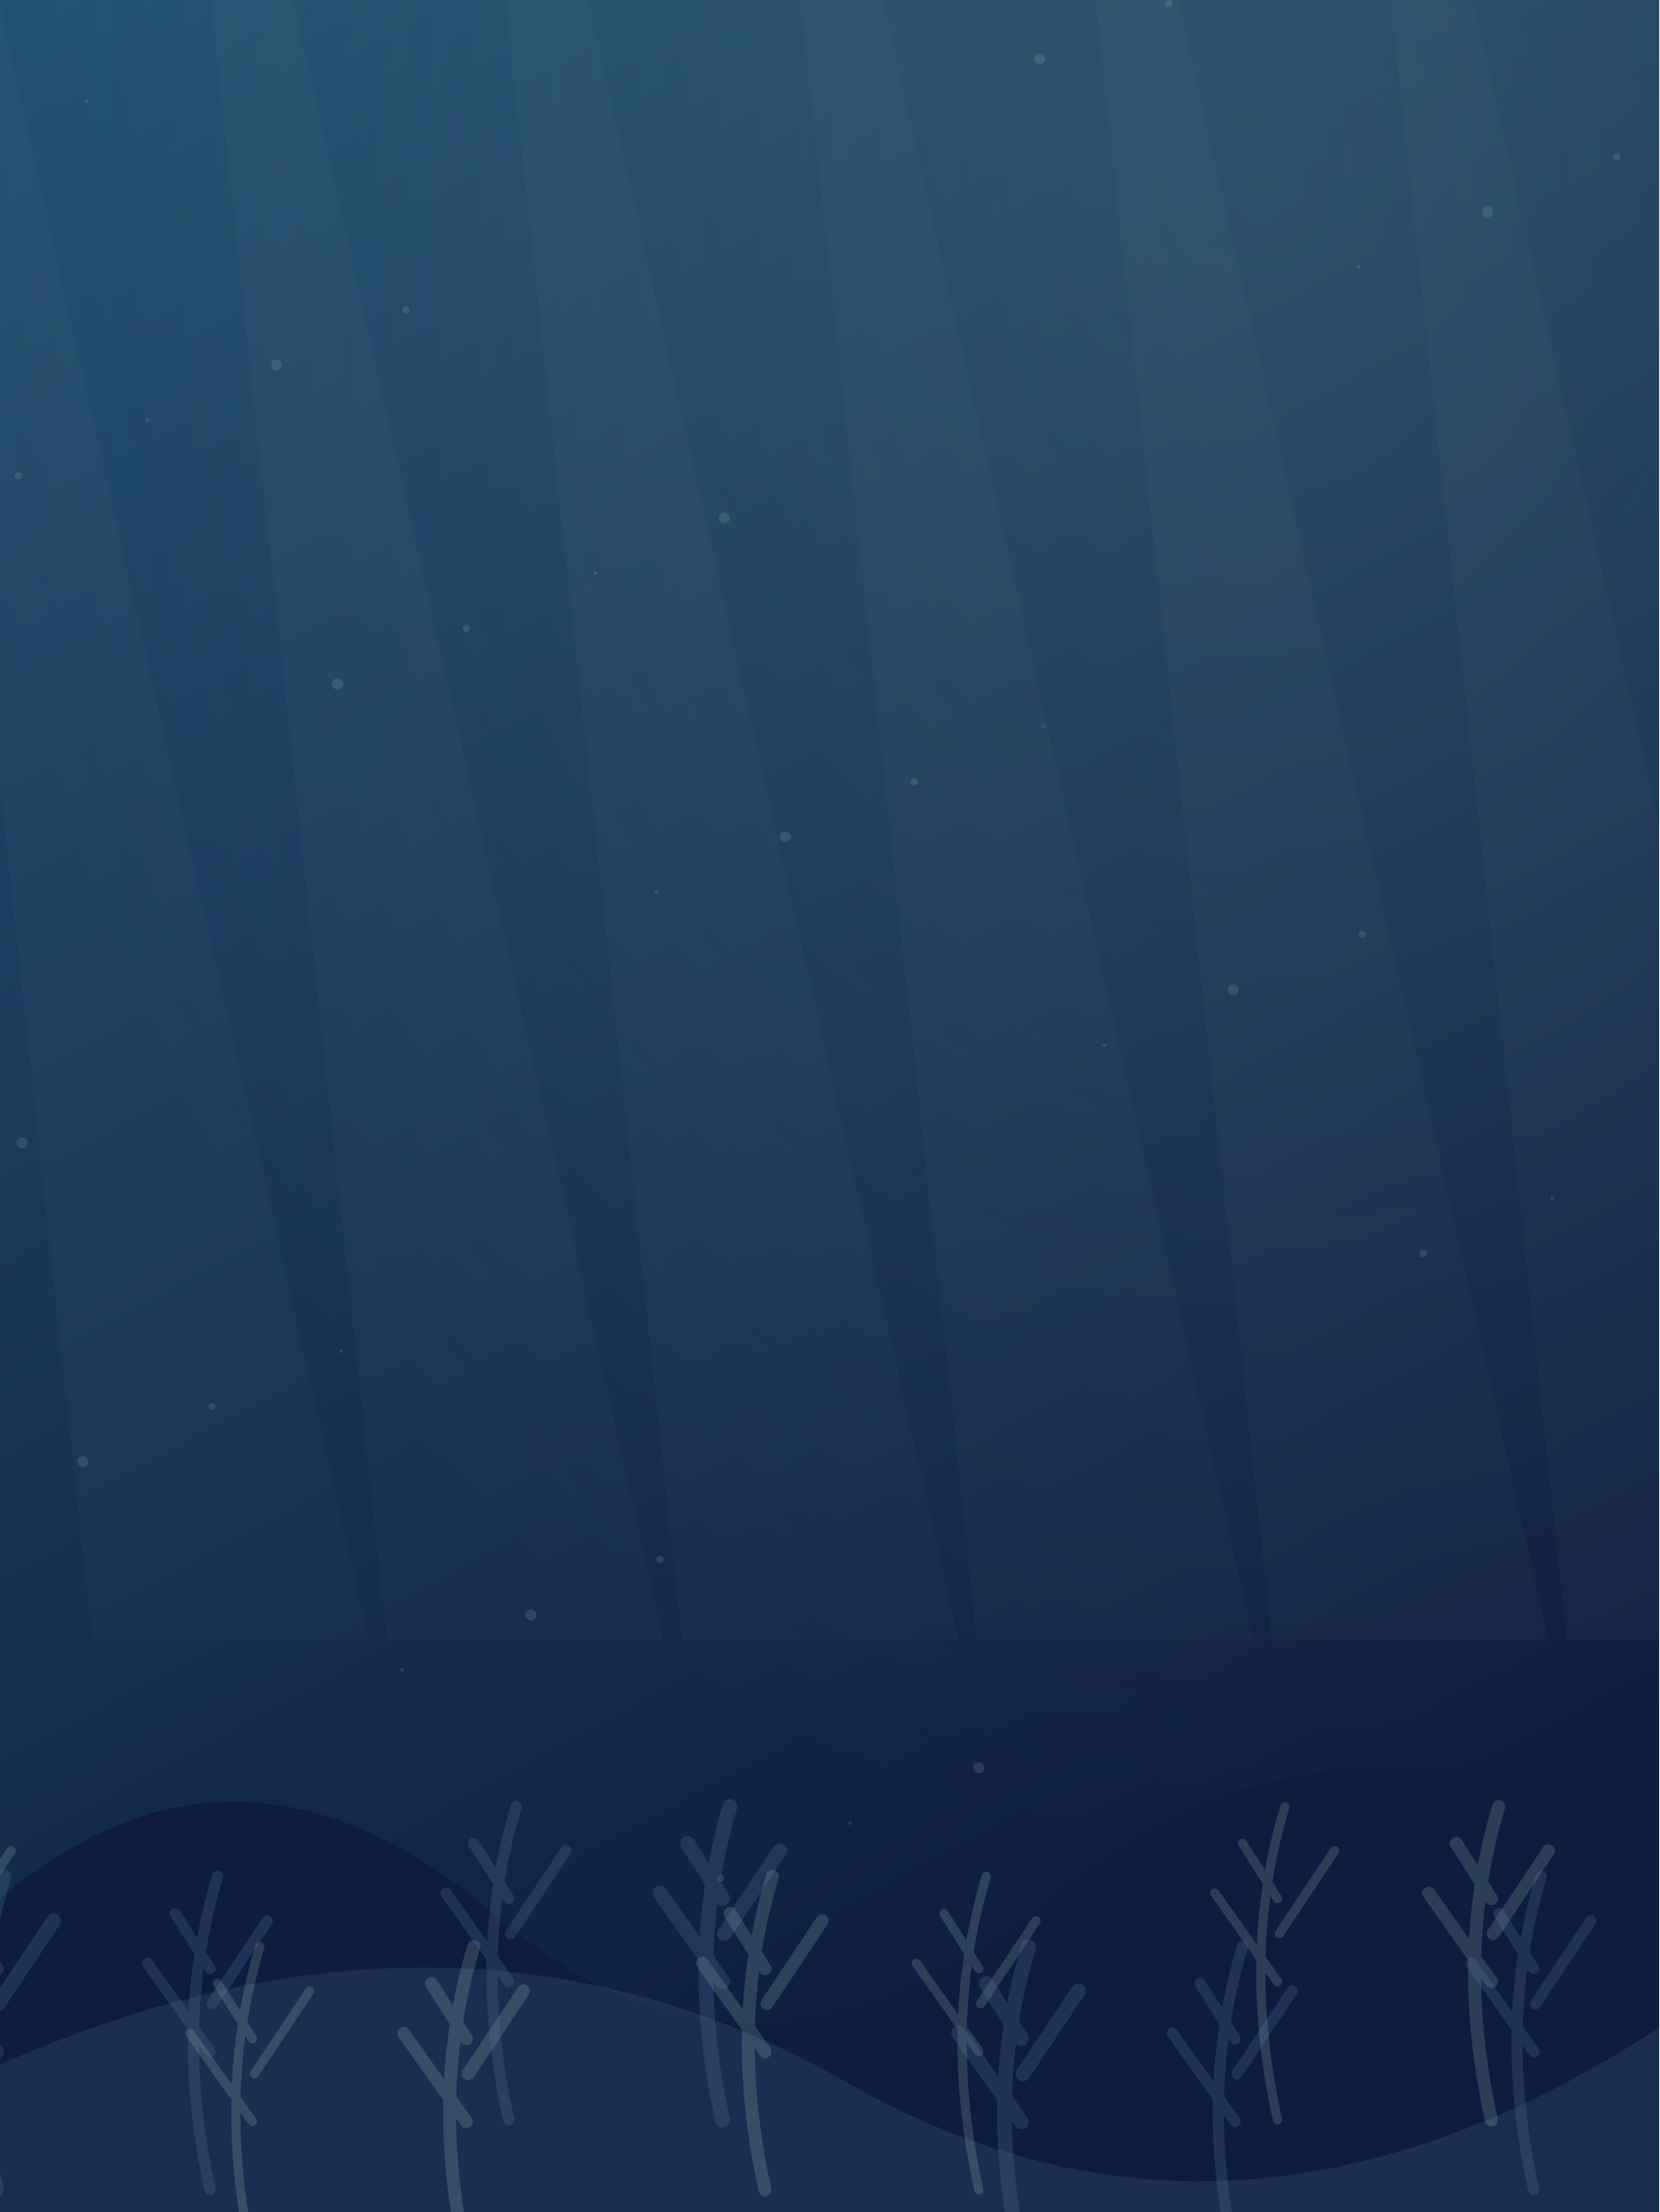
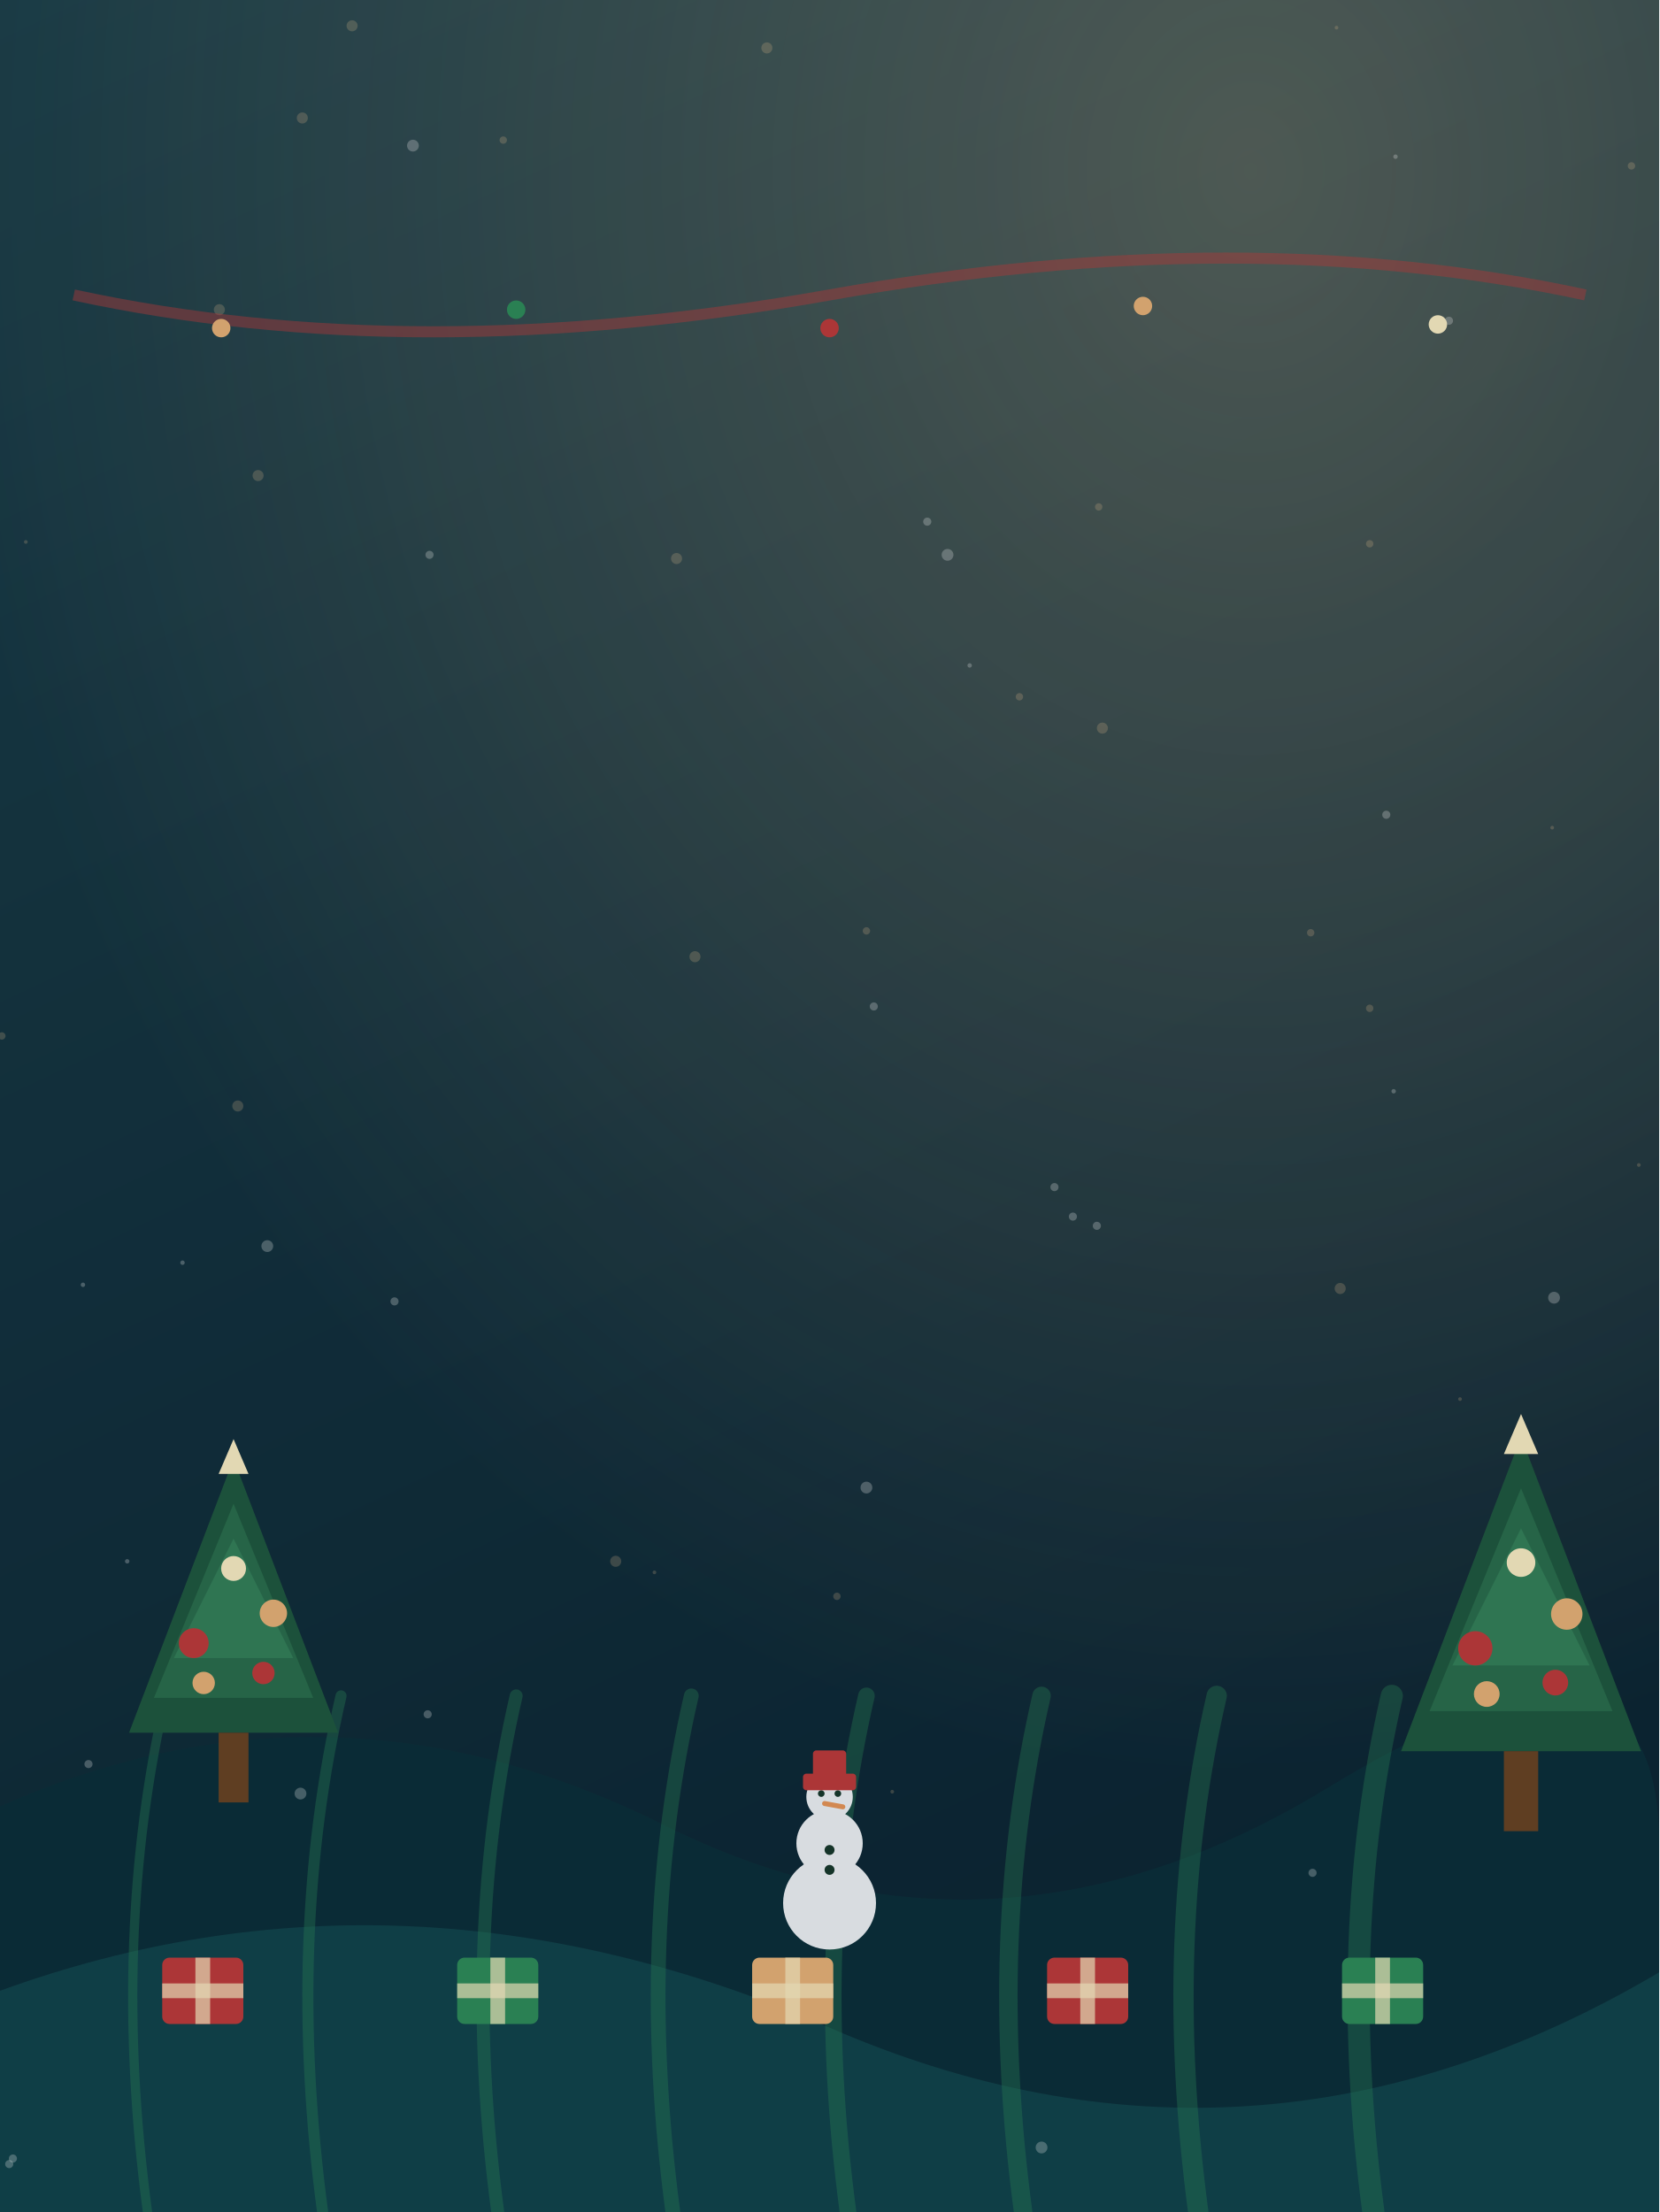
<svg xmlns="http://www.w3.org/2000/svg" viewBox="0 0 900 1200" preserveAspectRatio="xMidYMid slice">
  <defs>
-     <linearGradient id="sky" x2=".4" y2="1">
-       <stop stop-color="#2b6086" />
-       <stop offset="1" stop-color="#101e48" />
+     <linearGradient id="sky" x2=".35" y2="1">
+       <stop stop-color="#1a3f4a" />
+       <stop offset="1" stop-color="#0b2533" />
    </linearGradient>
    <radialGradient id="glow">
-       <stop stop-color="#b9e2d5" stop-opacity=".14" />
-       <stop offset="1" stop-color="#b9e2d5" stop-opacity="0" />
+       <stop stop-color="#ffd29a" stop-opacity=".28" />
+       <stop offset="1" stop-color="#ffd29a" stop-opacity="0" />
    </radialGradient>
  </defs>
  <path fill="url(#sky)" d="M0 0h900v1200H0Z" />
-   <ellipse cx="680" cy="100" rx="700" ry="900" fill="url(#glow)" />
-   <circle cx="47" cy="55" r="1" fill="#b9e2d5" opacity=".18" />
-   <circle cx="220" cy="168" r="2" fill="#b9e2d5" opacity=".18" />
-   <circle cx="393" cy="281" r="3" fill="#b9e2d5" opacity=".18" />
-   <circle cx="566" cy="394" r="1" fill="#b9e2d5" opacity=".18" />
-   <circle cx="739" cy="507" r="2" fill="#b9e2d5" opacity=".18" />
-   <circle cx="12" cy="620" r="3" fill="#b9e2d5" opacity=".18" />
-   <circle cx="185" cy="733" r="1" fill="#b9e2d5" opacity=".18" />
-   <circle cx="358" cy="846" r="2" fill="#b9e2d5" opacity=".18" />
-   <circle cx="531" cy="959" r="3" fill="#b9e2d5" opacity=".18" />
-   <circle cx="704" cy="1072" r="1" fill="#b9e2d5" opacity=".18" />
-   <circle cx="877" cy="85" r="2" fill="#b9e2d5" opacity=".18" />
-   <circle cx="150" cy="198" r="3" fill="#b9e2d5" opacity=".18" />
-   <circle cx="323" cy="311" r="1" fill="#b9e2d5" opacity=".18" />
-   <circle cx="496" cy="424" r="2" fill="#b9e2d5" opacity=".18" />
-   <circle cx="669" cy="537" r="3" fill="#b9e2d5" opacity=".18" />
-   <circle cx="842" cy="650" r="1" fill="#b9e2d5" opacity=".18" />
-   <circle cx="115" cy="763" r="2" fill="#b9e2d5" opacity=".18" />
-   <circle cx="288" cy="876" r="3" fill="#b9e2d5" opacity=".18" />
-   <circle cx="461" cy="989" r="1" fill="#b9e2d5" opacity=".18" />
-   <circle cx="634" cy="2" r="2" fill="#b9e2d5" opacity=".18" />
-   <circle cx="807" cy="115" r="3" fill="#b9e2d5" opacity=".18" />
-   <circle cx="80" cy="228" r="1" fill="#b9e2d5" opacity=".18" />
-   <circle cx="253" cy="341" r="2" fill="#b9e2d5" opacity=".18" />
-   <circle cx="426" cy="454" r="3" fill="#b9e2d5" opacity=".18" />
-   <circle cx="599" cy="567" r="1" fill="#b9e2d5" opacity=".18" />
-   <circle cx="772" cy="680" r="2" fill="#b9e2d5" opacity=".18" />
-   <circle cx="45" cy="793" r="3" fill="#b9e2d5" opacity=".18" />
-   <circle cx="218" cy="906" r="1" fill="#b9e2d5" opacity=".18" />
-   <circle cx="391" cy="1019" r="2" fill="#b9e2d5" opacity=".18" />
-   <circle cx="564" cy="32" r="3" fill="#b9e2d5" opacity=".18" />
-   <circle cx="737" cy="145" r="1" fill="#b9e2d5" opacity=".18" />
-   <circle cx="10" cy="258" r="2" fill="#b9e2d5" opacity=".18" />
-   <circle cx="183" cy="371" r="3" fill="#b9e2d5" opacity=".18" />
-   <circle cx="356" cy="484" r="1" fill="#b9e2d5" opacity=".18" />
-   <path d="M-50 -40h40l210 930h-150Z" fill="#b9e2d5" opacity=".035" />
-   <path d="M110 -40h40l210 930h-150Z" fill="#b9e2d5" opacity=".035" />
-   <path d="M270 -40h40l210 930h-150Z" fill="#b9e2d5" opacity=".035" />
-   <path d="M430 -40h40l210 930h-150Z" fill="#b9e2d5" opacity=".035" />
-   <path d="M590 -40h40l210 930h-150Z" fill="#b9e2d5" opacity=".035" />
-   <path d="M750 -40h40l210 930h-150Z" fill="#b9e2d5" opacity=".035" />
-   <path d="M910 -40h40l210 930h-150Z" fill="#b9e2d5" opacity=".035" />
-   <path d="M0 1030Q130 920 270 1040T570 1030T900 1010V1200H0Z" fill="#101e48" />
-   <path d="M0 1120Q250 1010 460 1130T900 1100V1200H0Z" fill="#789dcc" opacity=".17" />
-   <g stroke="#b9e2d5" stroke-width="5" fill="none" opacity=".22" stroke-linecap="round">
-     <path d="M-25 1150Q-45 1060 -21 980M-25 1075l-34-48m35 22 30-45M-25 1030l-19-30" />
+   <ellipse cx="680" cy="90" rx="720" ry="880" fill="url(#glow)" />
+   <circle cx="273" cy="76" r="2" fill="#ffd29a" opacity=".22" />
+   <circle cx="164" cy="64" r="3" fill="#ffd29a" opacity=".22" />
+   <circle cx="743" cy="547" r="2" fill="#ffd29a" opacity=".22" />
+   <circle cx="598" cy="395" r="3" fill="#ffd29a" opacity=".22" />
+   <circle cx="1" cy="562" r="2" fill="#ffd29a" opacity=".22" />
+   <circle cx="792" cy="759" r="1" fill="#ffd29a" opacity=".22" />
+   <circle cx="191" cy="14" r="3" fill="#ffd29a" opacity=".22" />
+   <circle cx="794" cy="1018" r="1" fill="#ffd29a" opacity=".22" />
+   <circle cx="885" cy="90" r="2" fill="#ffd29a" opacity=".22" />
+   <circle cx="728" cy="1029" r="3" fill="#ffd29a" opacity=".22" />
+   <circle cx="367" cy="303" r="3" fill="#ffd29a" opacity=".22" />
+   <circle cx="794" cy="1049" r="2" fill="#ffd29a" opacity=".22" />
+   <circle cx="129" cy="600" r="3" fill="#ffd29a" opacity=".22" />
+   <circle cx="596" cy="275" r="2" fill="#ffd29a" opacity=".22" />
+   <circle cx="119" cy="168" r="3" fill="#ffd29a" opacity=".22" />
+   <circle cx="842" cy="449" r="1" fill="#ffd29a" opacity=".22" />
+   <circle cx="889" cy="632" r="1" fill="#ffd29a" opacity=".22" />
+   <circle cx="484" cy="972" r="1" fill="#ffd29a" opacity=".22" />
+   <circle cx="727" cy="699" r="3" fill="#ffd29a" opacity=".22" />
+   <circle cx="470" cy="505" r="2" fill="#ffd29a" opacity=".22" />
+   <circle cx="725" cy="15" r="1" fill="#ffd29a" opacity=".22" />
+   <circle cx="148" cy="857" r="3" fill="#ffd29a" opacity=".22" />
+   <circle cx="711" cy="506" r="2" fill="#ffd29a" opacity=".22" />
+   <circle cx="14" cy="294" r="1" fill="#ffd29a" opacity=".22" />
+   <circle cx="377" cy="519" r="3" fill="#ffd29a" opacity=".22" />
+   <circle cx="416" cy="26" r="3" fill="#ffd29a" opacity=".22" />
+   <circle cx="743" cy="295" r="2" fill="#ffd29a" opacity=".22" />
+   <circle cx="334" cy="847" r="3" fill="#ffd29a" opacity=".22" />
+   <circle cx="553" cy="378" r="2" fill="#ffd29a" opacity=".22" />
+   <circle cx="692" cy="1018" r="2" fill="#ffd29a" opacity=".22" />
+   <circle cx="355" cy="853" r="1" fill="#ffd29a" opacity=".22" />
+   <circle cx="454" cy="866" r="2" fill="#ffd29a" opacity=".22" />
+   <circle cx="117" cy="1014" r="2" fill="#ffd29a" opacity=".22" />
+   <circle cx="140" cy="258" r="3" fill="#ffd29a" opacity=".22" />
+   <path d="M0 980Q180 900 360 990T720 970T900 1000V1200H0Z" fill="#0a2f3a" />
+   <path d="M0 1080Q220 1000 450 1100T900 1070V1200H0Z" fill="#12484f" opacity=".85" />
+   <g stroke="#2f8f5b" stroke-width="5" fill="none" opacity=".35" stroke-linecap="round">
+     <path d="M80 1200 Q60 1050 90 920" />
  </g>
-   <g stroke="#789dcc" stroke-width="6" fill="none" opacity=".22" stroke-linecap="round">
-     <path d="M114 1188Q94 1098 118 1018M114 1113l-34-48m35 22 30-45M114 1068l-19-30" />
+   <g stroke="#2f8f5b" stroke-width="6" fill="none" opacity=".35" stroke-linecap="round">
+     <path d="M175 1200 Q155 1050 185 920" />
  </g>
-   <g stroke="#b9e2d5" stroke-width="7" fill="none" opacity=".22" stroke-linecap="round">
-     <path d="M253 1226Q233 1136 257 1056M253 1151l-34-48m35 22 30-45M253 1106l-19-30" />
+   <g stroke="#2f8f5b" stroke-width="7" fill="none" opacity=".35" stroke-linecap="round">
+     <path d="M270 1200 Q250 1050 280 920" />
  </g>
-   <g stroke="#789dcc" stroke-width="8" fill="none" opacity=".22" stroke-linecap="round">
-     <path d="M392 1150Q372 1060 396 980M392 1075l-34-48m35 22 30-45M392 1030l-19-30" />
+   <g stroke="#2f8f5b" stroke-width="8" fill="none" opacity=".35" stroke-linecap="round">
+     <path d="M365 1200 Q345 1050 375 920" />
  </g>
-   <g stroke="#b9e2d5" stroke-width="5" fill="none" opacity=".22" stroke-linecap="round">
-     <path d="M531 1188Q511 1098 535 1018M531 1113l-34-48m35 22 30-45M531 1068l-19-30" />
+   <g stroke="#2f8f5b" stroke-width="9" fill="none" opacity=".35" stroke-linecap="round">
+     <path d="M460 1200 Q440 1050 470 920" />
  </g>
-   <g stroke="#789dcc" stroke-width="6" fill="none" opacity=".22" stroke-linecap="round">
-     <path d="M670 1226Q650 1136 674 1056M670 1151l-34-48m35 22 30-45M670 1106l-19-30" />
+   <g stroke="#2f8f5b" stroke-width="10" fill="none" opacity=".35" stroke-linecap="round">
+     <path d="M555 1200 Q535 1050 565 920" />
  </g>
-   <g stroke="#b9e2d5" stroke-width="7" fill="none" opacity=".22" stroke-linecap="round">
-     <path d="M809 1150Q789 1060 813 980M809 1075l-34-48m35 22 30-45M809 1030l-19-30" />
+   <g stroke="#2f8f5b" stroke-width="11" fill="none" opacity=".35" stroke-linecap="round">
+     <path d="M650 1200 Q630 1050 660 920" />
  </g>
-   <g stroke="#789dcc" stroke-width="8" fill="none" opacity=".22" stroke-linecap="round">
-     <path d="M-2 1188Q-22 1098 2 1018M-2 1113l-34-48m35 22 30-45M-2 1068l-19-30" />
+   <g stroke="#2f8f5b" stroke-width="12" fill="none" opacity=".35" stroke-linecap="round">
+     <path d="M745 1200 Q725 1050 755 920" />
  </g>
-   <g stroke="#b9e2d5" stroke-width="5" fill="none" opacity=".22" stroke-linecap="round">
-     <path d="M137 1226Q117 1136 141 1056M137 1151l-34-48m35 22 30-45M137 1106l-19-30" />
+   <g transform="translate(110 1080)">
+     <rect x="-22" y="-18" width="44" height="36" rx="4" fill="#c23b3b" />
+     <rect x="-22" y="-4" width="44" height="8" fill="#fff2c8" opacity=".7" />
+     <rect x="-4" y="-18" width="8" height="36" fill="#fff2c8" opacity=".7" />
  </g>
-   <g stroke="#789dcc" stroke-width="6" fill="none" opacity=".22" stroke-linecap="round">
-     <path d="M276 1150Q256 1060 280 980M276 1075l-34-48m35 22 30-45M276 1030l-19-30" />
+   <g transform="translate(270 1080)">
+     <rect x="-22" y="-18" width="44" height="36" rx="4" fill="#2f8f5b" />
+     <rect x="-22" y="-4" width="44" height="8" fill="#fff2c8" opacity=".7" />
+     <rect x="-4" y="-18" width="8" height="36" fill="#fff2c8" opacity=".7" />
  </g>
-   <g stroke="#b9e2d5" stroke-width="7" fill="none" opacity=".22" stroke-linecap="round">
-     <path d="M415 1188Q395 1098 419 1018M415 1113l-34-48m35 22 30-45M415 1068l-19-30" />
+   <g transform="translate(430 1080)">
+     <rect x="-22" y="-18" width="44" height="36" rx="4" fill="#edb579" />
+     <rect x="-22" y="-4" width="44" height="8" fill="#fff2c8" opacity=".7" />
+     <rect x="-4" y="-18" width="8" height="36" fill="#fff2c8" opacity=".7" />
  </g>
-   <g stroke="#789dcc" stroke-width="8" fill="none" opacity=".22" stroke-linecap="round">
-     <path d="M554 1226Q534 1136 558 1056M554 1151l-34-48m35 22 30-45M554 1106l-19-30" />
+   <g transform="translate(590 1080)">
+     <rect x="-22" y="-18" width="44" height="36" rx="4" fill="#c23b3b" />
+     <rect x="-22" y="-4" width="44" height="8" fill="#fff2c8" opacity=".7" />
+     <rect x="-4" y="-18" width="8" height="36" fill="#fff2c8" opacity=".7" />
  </g>
-   <g stroke="#b9e2d5" stroke-width="5" fill="none" opacity=".22" stroke-linecap="round">
-     <path d="M693 1150Q673 1060 697 980M693 1075l-34-48m35 22 30-45M693 1030l-19-30" />
+   <g transform="translate(750 1080)">
+     <rect x="-22" y="-18" width="44" height="36" rx="4" fill="#2f8f5b" />
+     <rect x="-22" y="-4" width="44" height="8" fill="#fff2c8" opacity=".7" />
+     <rect x="-4" y="-18" width="8" height="36" fill="#fff2c8" opacity=".7" />
  </g>
-   <g stroke="#789dcc" stroke-width="6" fill="none" opacity=".22" stroke-linecap="round">
-     <path d="M832 1188Q812 1098 836 1018M832 1113l-34-48m35 22 30-45M832 1068l-19-30" />
+   <circle cx="470" cy="807" r="3.2" fill="#ffffff" opacity=".28" />
+   <circle cx="503" cy="283" r="2.2" fill="#ffffff" opacity=".28" />
+   <circle cx="752" cy="442" r="2.2" fill="#ffffff" opacity=".28" />
+   <circle cx="5" cy="1174" r="2.2" fill="#ffffff" opacity=".28" />
+   <circle cx="786" cy="174" r="2.2" fill="#ffffff" opacity=".28" />
+   <circle cx="595" cy="665" r="2.2" fill="#ffffff" opacity=".28" />
+   <circle cx="232" cy="930" r="2.2" fill="#ffffff" opacity=".28" />
+   <circle cx="69" cy="847" r="1.2" fill="#ffffff" opacity=".28" />
+   <circle cx="514" cy="301" r="3.2" fill="#ffffff" opacity=".28" />
+   <circle cx="447" cy="180" r="1.2" fill="#ffffff" opacity=".28" />
+   <circle cx="712" cy="1016" r="2.2" fill="#ffffff" opacity=".28" />
+   <circle cx="145" cy="676" r="3.2" fill="#ffffff" opacity=".28" />
+   <circle cx="526" cy="361" r="1.2" fill="#ffffff" opacity=".28" />
+   <circle cx="163" cy="973" r="3.2" fill="#ffffff" opacity=".28" />
+   <circle cx="48" cy="957" r="2.2" fill="#ffffff" opacity=".28" />
+   <circle cx="757" cy="85" r="1.2" fill="#ffffff" opacity=".28" />
+   <circle cx="214" cy="706" r="2.2" fill="#ffffff" opacity=".28" />
+   <circle cx="843" cy="704" r="3.2" fill="#ffffff" opacity=".28" />
+   <circle cx="572" cy="644" r="2.2" fill="#ffffff" opacity=".28" />
+   <circle cx="233" cy="301" r="2.2" fill="#ffffff" opacity=".28" />
+   <circle cx="582" cy="660" r="2.2" fill="#ffffff" opacity=".28" />
+   <circle cx="99" cy="685" r="1.2" fill="#ffffff" opacity=".28" />
+   <circle cx="224" cy="79" r="3.2" fill="#ffffff" opacity=".28" />
+   <circle cx="45" cy="697" r="1.2" fill="#ffffff" opacity=".28" />
+   <circle cx="474" cy="546" r="2.2" fill="#ffffff" opacity=".28" />
+   <circle cx="7" cy="1171" r="2.2" fill="#ffffff" opacity=".28" />
+   <circle cx="756" cy="592" r="1.2" fill="#ffffff" opacity=".28" />
+   <circle cx="565" cy="1165" r="3.2" fill="#ffffff" opacity=".28" />
+   <path d="M40 160 Q225 200 450 160 T860 160" fill="none" stroke="#c23b3b" stroke-width="6" opacity=".45" />
+   <circle cx="120" cy="178" r="5" fill="#edb579" />
+   <circle cx="280" cy="168" r="5" fill="#2f8f5b" />
+   <circle cx="450" cy="178" r="5" fill="#c23b3b" />
+   <circle cx="620" cy="166" r="5" fill="#edb579" />
+   <circle cx="780" cy="176" r="5" fill="#fff2c8" />
+   <g transform="translate(70 940) scale(1.35)">
+     <path d="M0 0 L42 -110 L84 0 Z" fill="#1f5a3f" />
+     <path d="M10 -14 L42 -92 L74 -14 Z" fill="#2a6f4d" />
+     <path d="M18 -30 L42 -78 L66 -30 Z" fill="#34825a" />
+     <rect x="36" y="0" width="12" height="28" fill="#6b4423" />
+     <circle cx="26" cy="-36" r="6" fill="#c23b3b" />
+     <circle cx="58" cy="-48" r="5.5" fill="#edb579" />
+     <circle cx="42" cy="-66" r="5" fill="#fff2c8" />
+     <circle cx="30" cy="-20" r="4.5" fill="#edb579" />
+     <circle cx="54" cy="-24" r="4.5" fill="#c23b3b" />
+     <polygon points="42,-118 48,-104 36,-104" fill="#fff2c8" />
  </g>
-   <path d="M0 0h900v1200H0Z" fill="#06131d" opacity=".2" />
+   <g transform="translate(760 950) scale(1.55)">
+     <path d="M0 0 L42 -110 L84 0 Z" fill="#1f5a3f" />
+     <path d="M10 -14 L42 -92 L74 -14 Z" fill="#2a6f4d" />
+     <path d="M18 -30 L42 -78 L66 -30 Z" fill="#34825a" />
+     <rect x="36" y="0" width="12" height="28" fill="#6b4423" />
+     <circle cx="26" cy="-36" r="6" fill="#c23b3b" />
+     <circle cx="58" cy="-48" r="5.5" fill="#edb579" />
+     <circle cx="42" cy="-66" r="5" fill="#fff2c8" />
+     <circle cx="30" cy="-20" r="4.5" fill="#edb579" />
+     <circle cx="54" cy="-24" r="4.5" fill="#c23b3b" />
+     <polygon points="42,-118 48,-104 36,-104" fill="#fff2c8" />
+   </g>
+   <g transform="translate(450 1000) scale(0.9)">
+     <circle cx="0" cy="36" r="28" fill="#f4f7fb" />
+     <circle cx="0" cy="0" r="20" fill="#f4f7fb" />
+     <circle cx="0" cy="-28" r="14" fill="#f4f7fb" />
+     <circle cx="-5" cy="-30" r="2" fill="#17392b" />
+     <circle cx="5" cy="-30" r="2" fill="#17392b" />
+     <path d="M-3 -24 L8 -22" stroke="#ed9858" stroke-width="3" stroke-linecap="round" />
+     <rect x="-16" y="-42" width="32" height="10" rx="2" fill="#c23b3b" />
+     <rect x="-10" y="-56" width="20" height="16" rx="2" fill="#c23b3b" />
+     <circle cx="0" cy="4" r="3" fill="#17392b" />
+     <circle cx="0" cy="16" r="3" fill="#17392b" />
+   </g>
+   <path d="M0 0h900v1200H0Z" fill="#06131d" opacity=".12" />
</svg>
